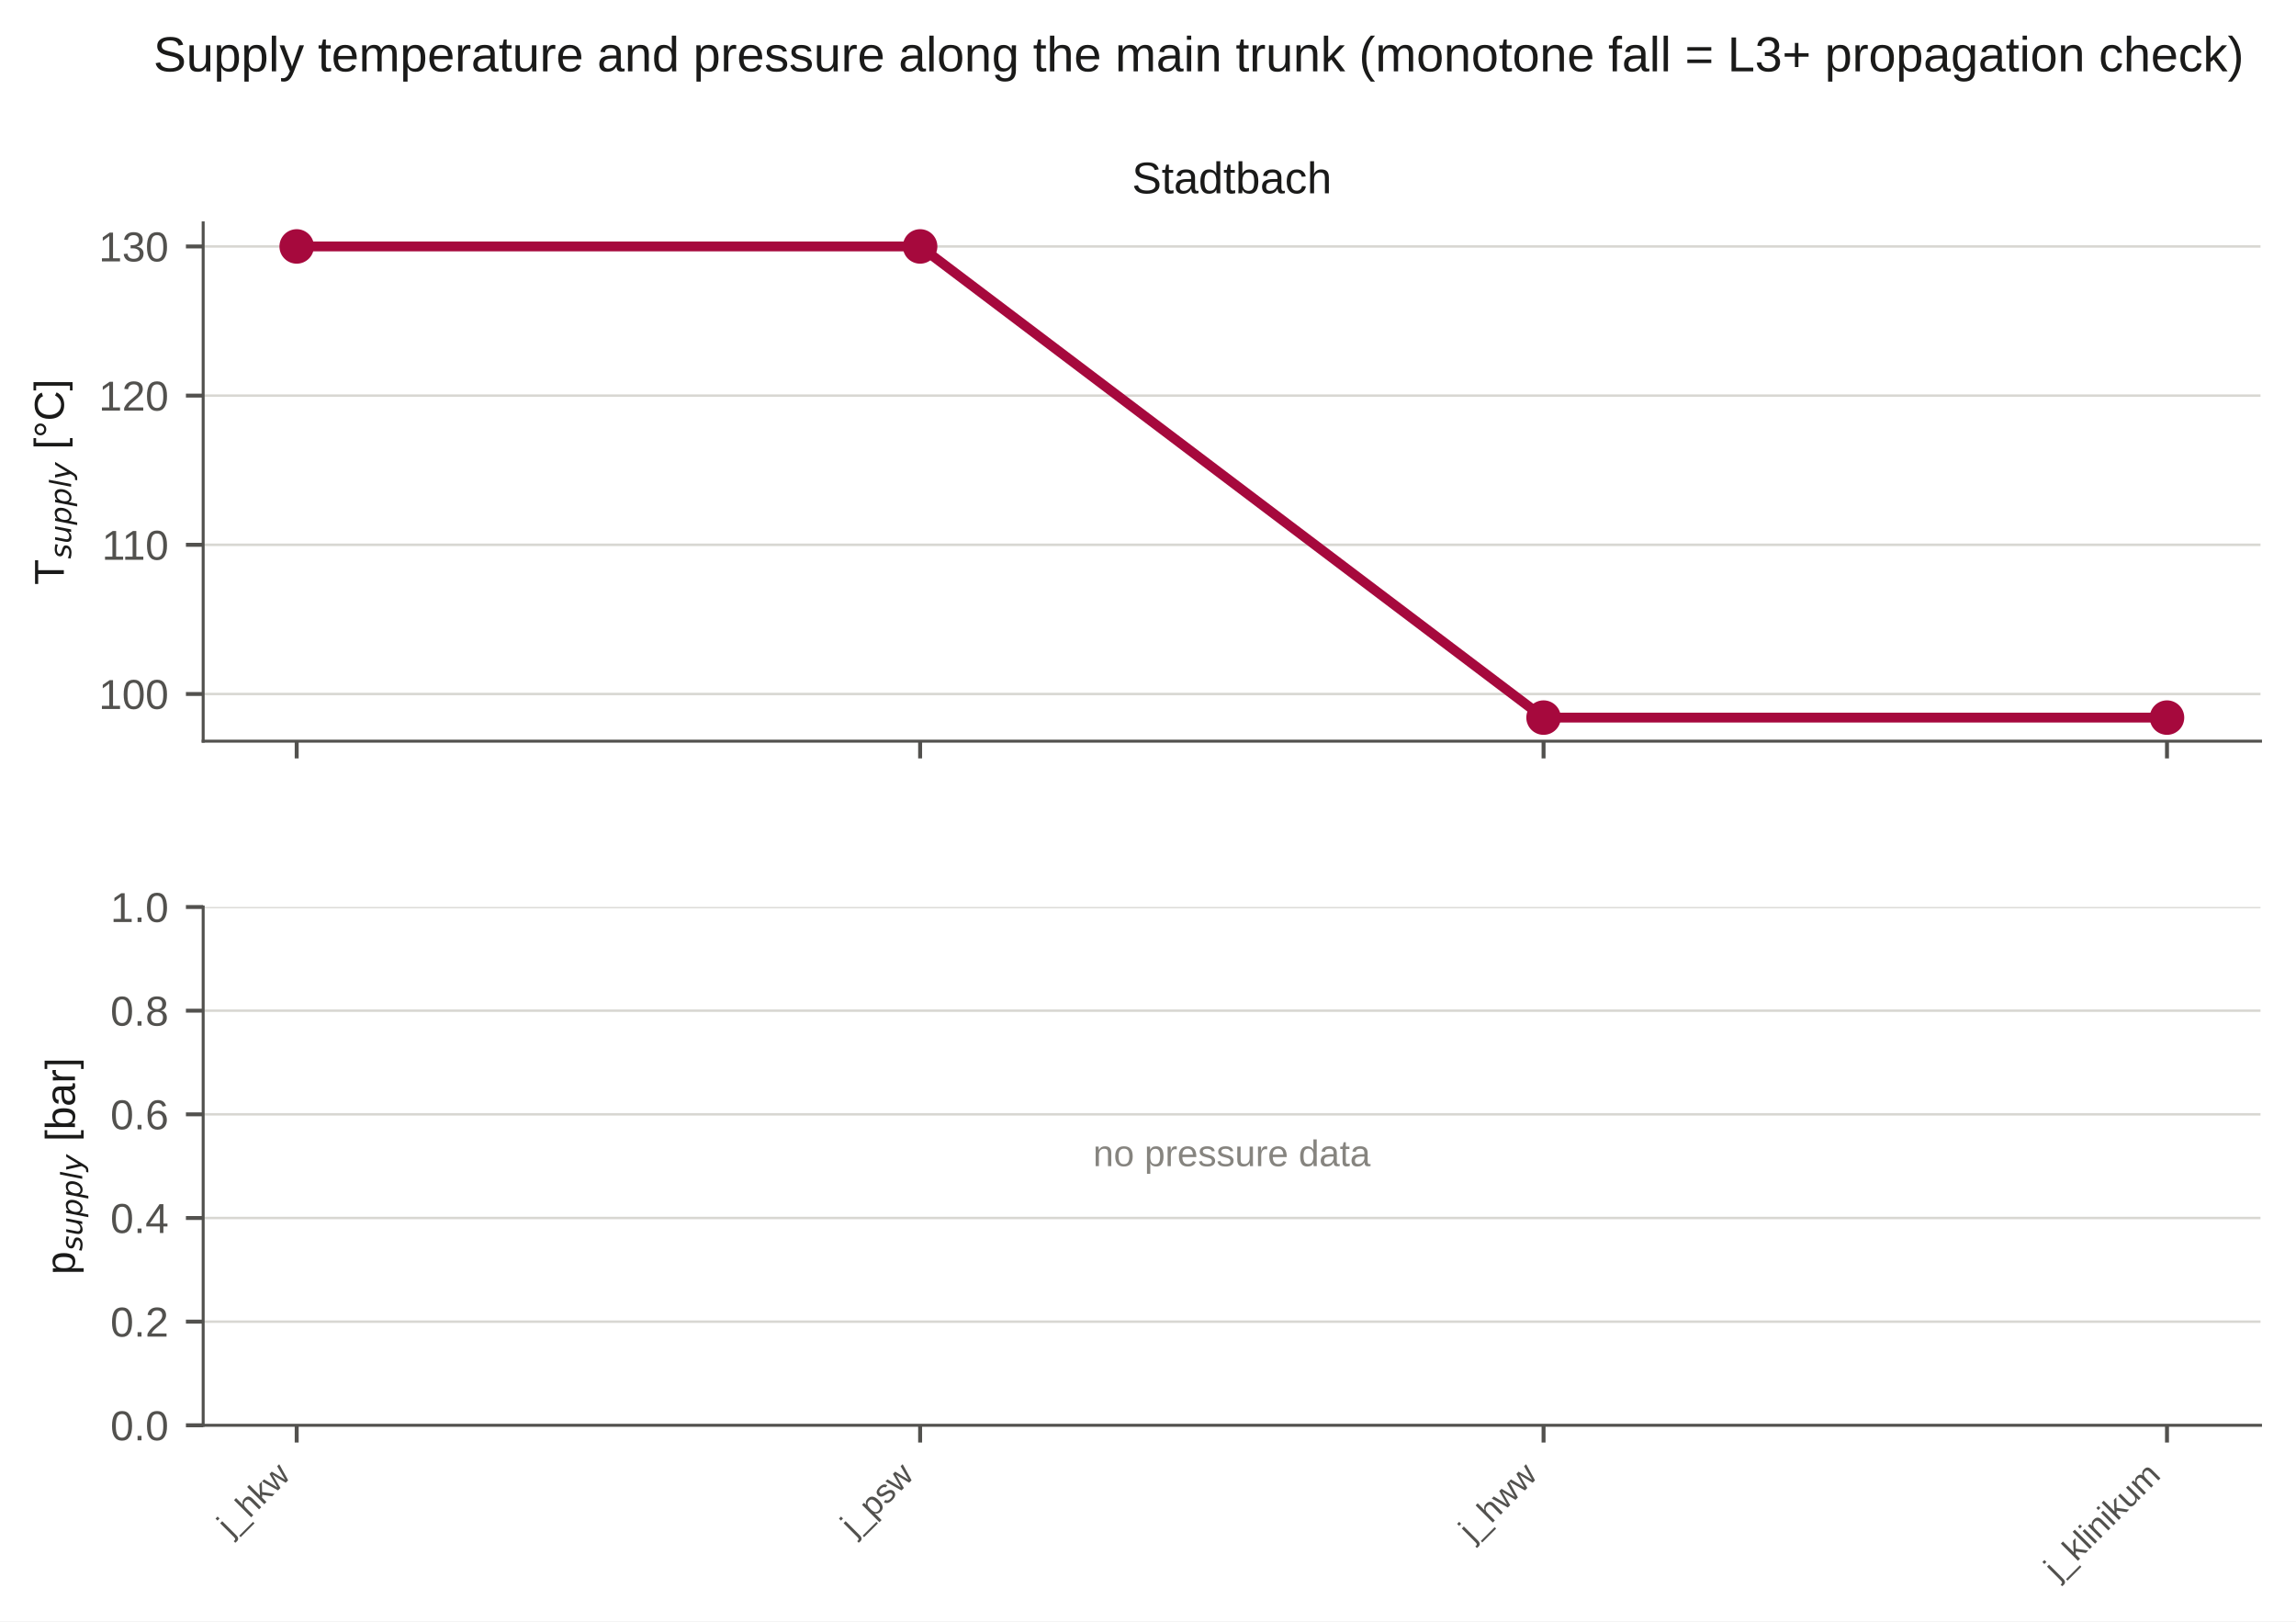
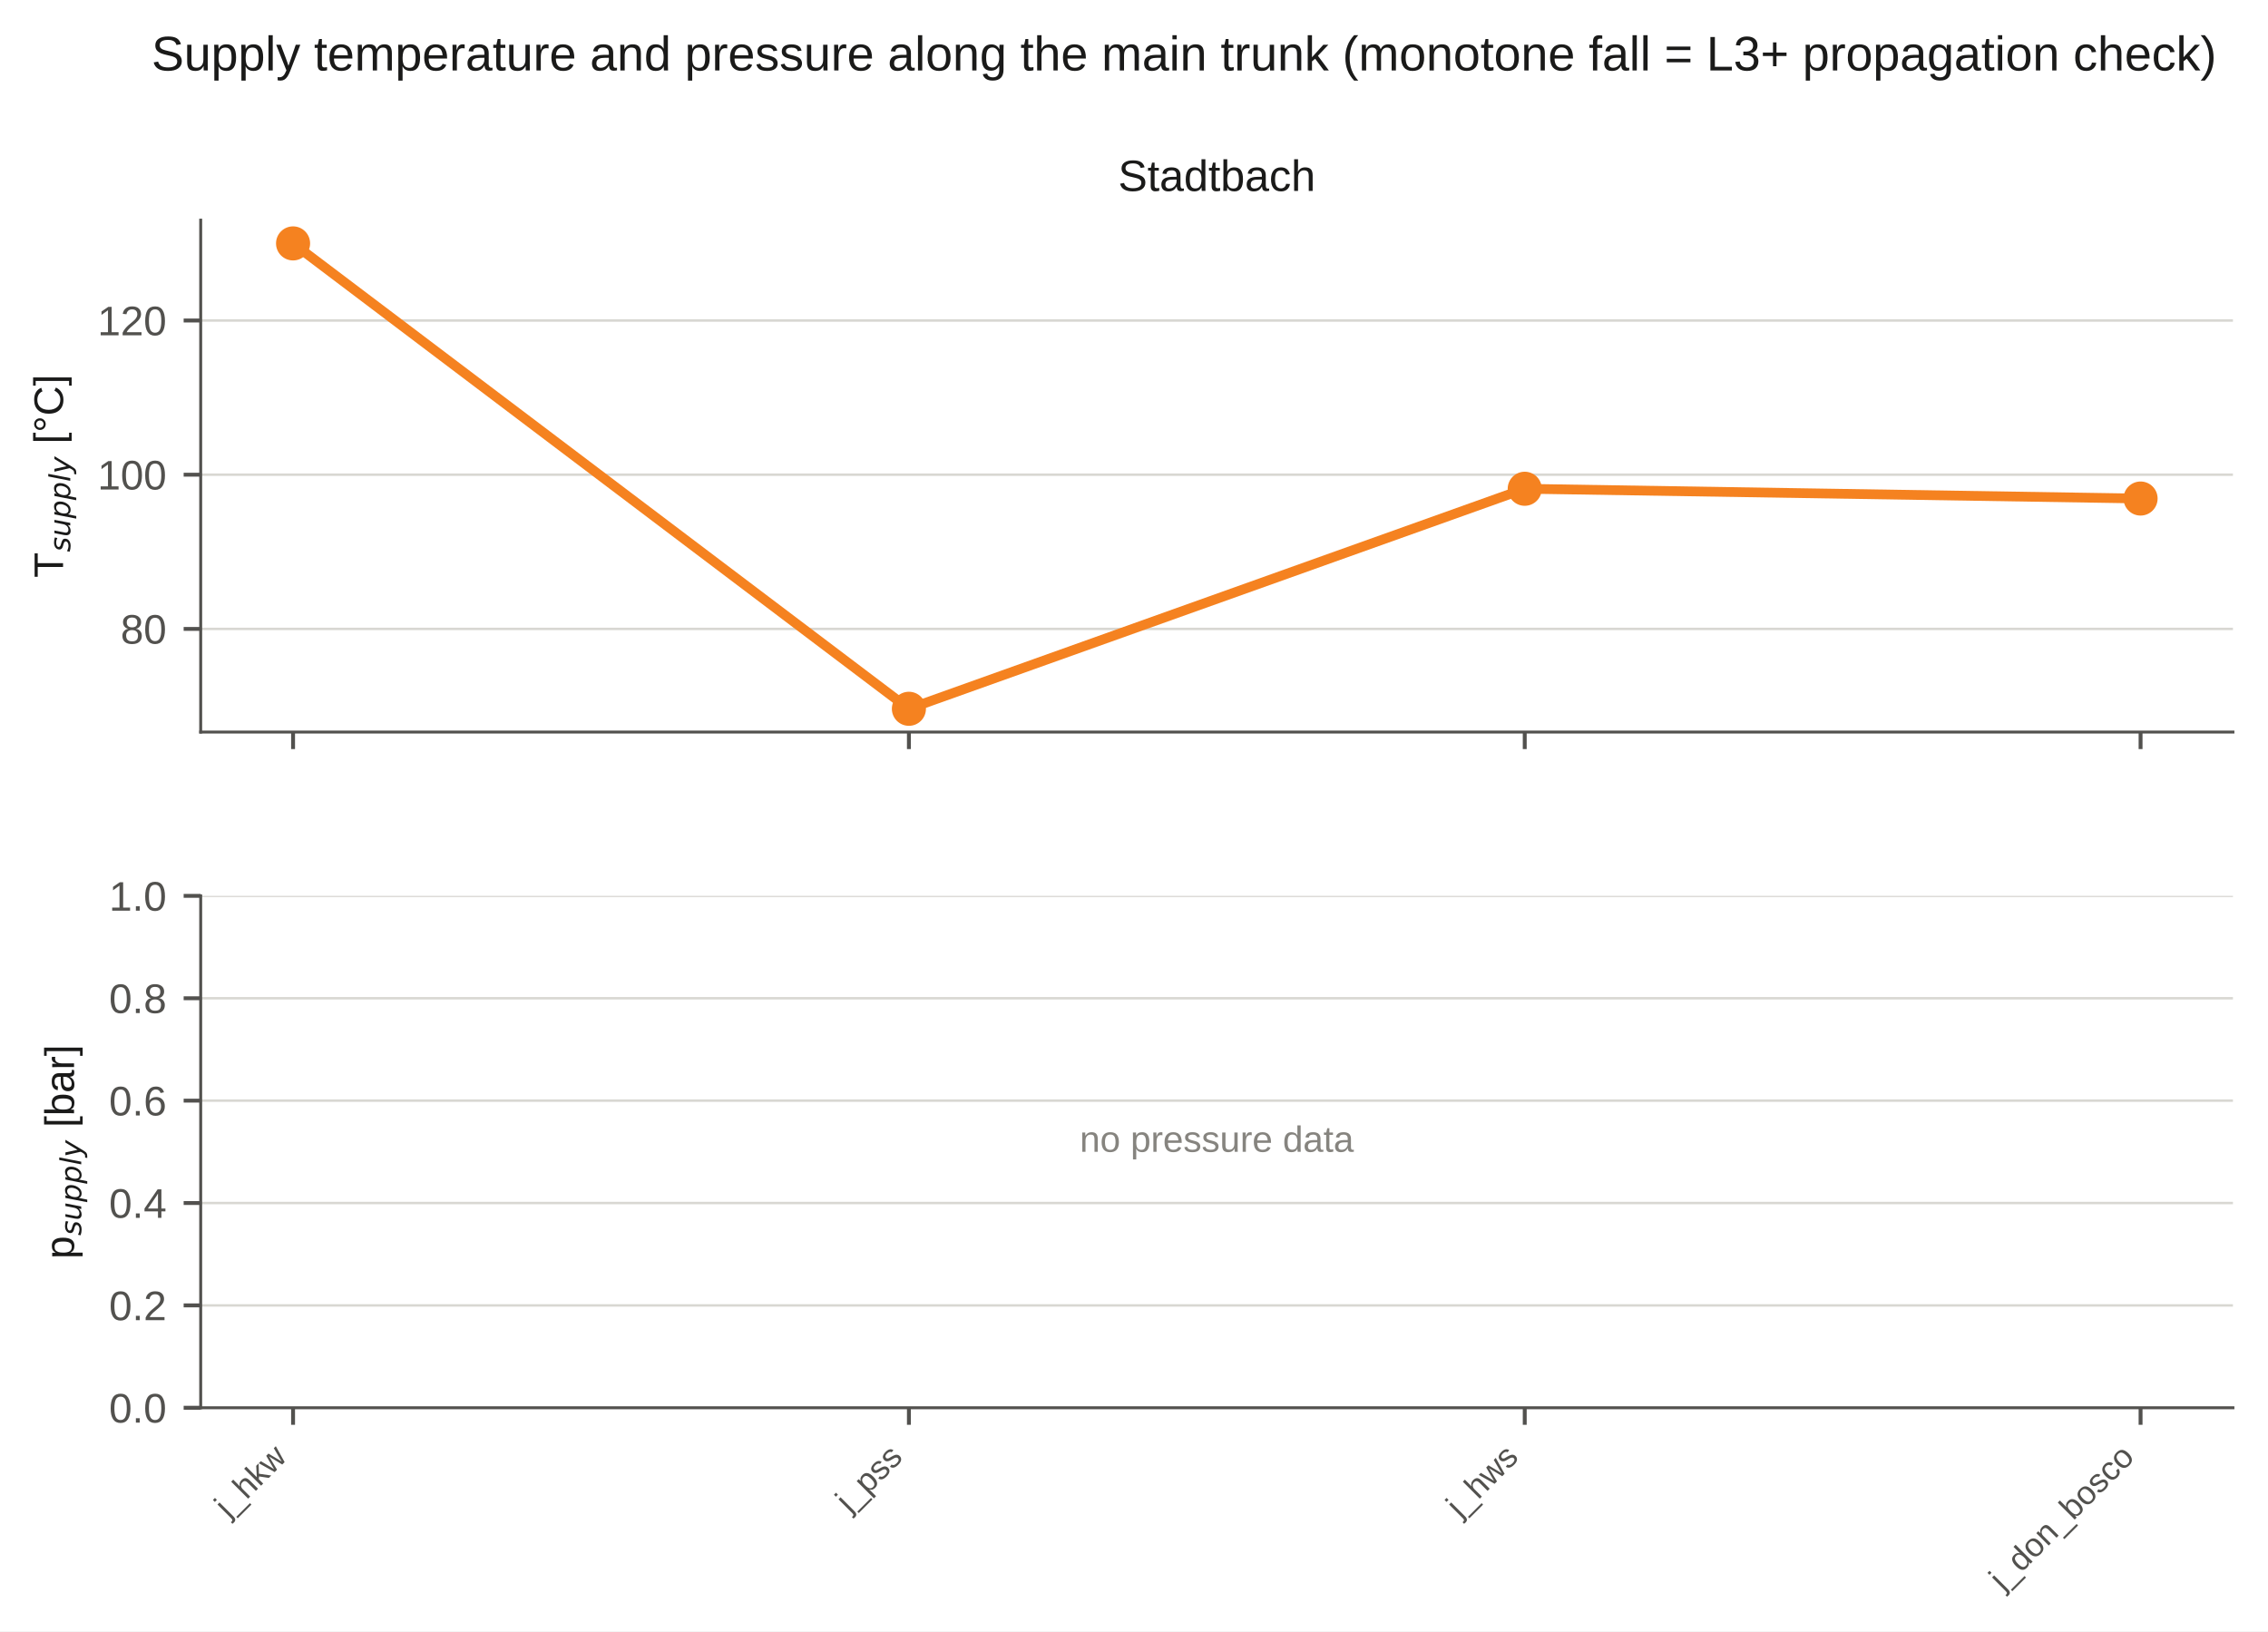
- <svg xmlns="http://www.w3.org/2000/svg" xmlns:xlink="http://www.w3.org/1999/xlink" width="465.822pt" height="328.914pt" viewBox="0 0 465.822 328.914" version="1.1">
+ <svg xmlns="http://www.w3.org/2000/svg" xmlns:xlink="http://www.w3.org/1999/xlink" width="465.822pt" height="335.073pt" viewBox="0 0 465.822 335.073" version="1.1">
  <defs>
    <style type="text/css">*{stroke-linejoin: round; stroke-linecap: butt}</style>
  </defs>
  <g id="figure_1">
    <g id="patch_1">
-       <path d="M 0 328.914  L 465.822 328.914  L 465.822 -0  L 0 -0  z " style="fill: #ffffff" />
+       <path d="M 0 335.073  L 465.822 335.073  L 465.822 0  L 0 0  z " style="fill: #ffffff" />
    </g>
    <g id="axes_1">
      <g id="patch_2">
        <path d="M 41.22 150.361  L 458.622 150.361  L 458.622 45.216  L 41.22 45.216  z " style="fill: #ffffff" />
      </g>
      <g id="matplotlib.axis_1">
        <g id="xtick_1">
          <g id="line2d_1">
            <defs>
-               <path id="mc64e9e9d51" d="M 0 0  L 0 3.5  " style="stroke: #52514e; stroke-width: 0.8" />
+               <path id="md38105af4e" d="M 0 0  L 0 3.5  " style="stroke: #52514e; stroke-width: 0.8" />
            </defs>
            <g>
-               <use xlink:href="#mc64e9e9d51" x="60.193" y="150.361" style="fill: #52514e; stroke: #52514e; stroke-width: 0.8" />
+               <use xlink:href="#md38105af4e" x="60.193" y="150.361" style="fill: #52514e; stroke: #52514e; stroke-width: 0.8" />
            </g>
          </g>
        </g>
        <g id="xtick_2">
          <g id="line2d_2">
            <g>
-               <use xlink:href="#mc64e9e9d51" x="186.679" y="150.361" style="fill: #52514e; stroke: #52514e; stroke-width: 0.8" />
+               <use xlink:href="#md38105af4e" x="186.679" y="150.361" style="fill: #52514e; stroke: #52514e; stroke-width: 0.8" />
            </g>
          </g>
        </g>
        <g id="xtick_3">
          <g id="line2d_3">
            <g>
-               <use xlink:href="#mc64e9e9d51" x="313.164" y="150.361" style="fill: #52514e; stroke: #52514e; stroke-width: 0.8" />
+               <use xlink:href="#md38105af4e" x="313.164" y="150.361" style="fill: #52514e; stroke: #52514e; stroke-width: 0.8" />
            </g>
          </g>
        </g>
        <g id="xtick_4">
          <g id="line2d_4">
            <g>
-               <use xlink:href="#mc64e9e9d51" x="439.649" y="150.361" style="fill: #52514e; stroke: #52514e; stroke-width: 0.8" />
+               <use xlink:href="#md38105af4e" x="439.649" y="150.361" style="fill: #52514e; stroke: #52514e; stroke-width: 0.8" />
            </g>
          </g>
        </g>
      </g>
      <g id="matplotlib.axis_2">
        <g id="ytick_1">
          <g id="line2d_5">
-             <path d="M 41.22 140.789  L 458.622 140.789  " clip-path="url(#pc74c3092de)" style="fill: none; stroke: #d8d7d2; stroke-width: 0.5; stroke-linecap: square" />
+             <path d="M 41.22 129.173  L 458.622 129.173  " clip-path="url(#p306c01fe1d)" style="fill: none; stroke: #d8d7d2; stroke-width: 0.5; stroke-linecap: square" />
          </g>
          <g id="line2d_6">
            <defs>
-               <path id="ma4a29717fa" d="M 0 0  L -3.5 0  " style="stroke: #52514e; stroke-width: 0.8" />
+               <path id="m139d3dafce" d="M 0 0  L -3.5 0  " style="stroke: #52514e; stroke-width: 0.8" />
            </defs>
            <g>
-               <use xlink:href="#ma4a29717fa" x="41.22" y="140.789" style="fill: #52514e; stroke: #52514e; stroke-width: 0.8" />
+               <use xlink:href="#m139d3dafce" x="41.22" y="129.173" style="fill: #52514e; stroke: #52514e; stroke-width: 0.8" />
            </g>
          </g>
          <g id="text_1">
-             <text style="font-size: 8.5px; font-family: 'Frutiger', 'Frutiger LT Std', 'Arial', 'Helvetica', 'DejaVu Sans', sans-serif; text-anchor: end; fill: #52514e" x="34.22" y="143.831" transform="rotate(-0 34.22039 143.831)">100</text>
+             <text style="font-size: 8.5px; font-family: 'Frutiger LT Com 45 Light', 'Frutiger LT Com', 'Frutiger', 'Arial', 'Helvetica', 'DejaVu Sans', sans-serif; text-anchor: end; fill: #52514e" x="34.22" y="132.215" transform="rotate(-0 34.22039 132.2147)">80</text>
          </g>
        </g>
        <g id="ytick_2">
          <g id="line2d_7">
-             <path d="M 41.22 110.524  L 458.622 110.524  " clip-path="url(#pc74c3092de)" style="fill: none; stroke: #d8d7d2; stroke-width: 0.5; stroke-linecap: square" />
+             <path d="M 41.22 97.502  L 458.622 97.502  " clip-path="url(#p306c01fe1d)" style="fill: none; stroke: #d8d7d2; stroke-width: 0.5; stroke-linecap: square" />
          </g>
          <g id="line2d_8">
            <g>
-               <use xlink:href="#ma4a29717fa" x="41.22" y="110.524" style="fill: #52514e; stroke: #52514e; stroke-width: 0.8" />
+               <use xlink:href="#m139d3dafce" x="41.22" y="97.502" style="fill: #52514e; stroke: #52514e; stroke-width: 0.8" />
            </g>
          </g>
          <g id="text_2">
-             <text style="font-size: 8.5px; font-family: 'Frutiger', 'Frutiger LT Std', 'Arial', 'Helvetica', 'DejaVu Sans', sans-serif; text-anchor: end; fill: #52514e" x="34.22" y="113.566" transform="rotate(-0 34.22039 113.5665)">110</text>
+             <text style="font-size: 8.5px; font-family: 'Frutiger LT Com 45 Light', 'Frutiger LT Com', 'Frutiger', 'Arial', 'Helvetica', 'DejaVu Sans', sans-serif; text-anchor: end; fill: #52514e" x="34.22" y="100.544" transform="rotate(-0 34.22039 100.5438)">100</text>
          </g>
        </g>
        <g id="ytick_3">
          <g id="line2d_9">
-             <path d="M 41.22 80.26  L 458.622 80.26  " clip-path="url(#pc74c3092de)" style="fill: none; stroke: #d8d7d2; stroke-width: 0.5; stroke-linecap: square" />
+             <path d="M 41.22 65.831  L 458.622 65.831  " clip-path="url(#p306c01fe1d)" style="fill: none; stroke: #d8d7d2; stroke-width: 0.5; stroke-linecap: square" />
          </g>
          <g id="line2d_10">
            <g>
-               <use xlink:href="#ma4a29717fa" x="41.22" y="80.26" style="fill: #52514e; stroke: #52514e; stroke-width: 0.8" />
+               <use xlink:href="#m139d3dafce" x="41.22" y="65.831" style="fill: #52514e; stroke: #52514e; stroke-width: 0.8" />
            </g>
          </g>
          <g id="text_3">
-             <text style="font-size: 8.5px; font-family: 'Frutiger', 'Frutiger LT Std', 'Arial', 'Helvetica', 'DejaVu Sans', sans-serif; text-anchor: end; fill: #52514e" x="34.22" y="83.302" transform="rotate(-0 34.22039 83.30192)">120</text>
-           </g>
-         </g>
-         <g id="ytick_4">
-           <g id="line2d_11">
-             <path d="M 41.22 49.995  L 458.622 49.995  " clip-path="url(#pc74c3092de)" style="fill: none; stroke: #d8d7d2; stroke-width: 0.5; stroke-linecap: square" />
-           </g>
-           <g id="line2d_12">
-             <g>
-               <use xlink:href="#ma4a29717fa" x="41.22" y="49.995" style="fill: #52514e; stroke: #52514e; stroke-width: 0.8" />
-             </g>
-           </g>
-           <g id="text_4">
-             <text style="font-size: 8.5px; font-family: 'Frutiger', 'Frutiger LT Std', 'Arial', 'Helvetica', 'DejaVu Sans', sans-serif; text-anchor: end; fill: #52514e" x="34.22" y="53.037" transform="rotate(-0 34.22039 53.03738)">130</text>
-           </g>
-         </g>
-         <g id="text_5">
+             <text style="font-size: 8.5px; font-family: 'Frutiger LT Com 45 Light', 'Frutiger LT Com', 'Frutiger', 'Arial', 'Helvetica', 'DejaVu Sans', sans-serif; text-anchor: end; fill: #52514e" x="34.22" y="68.873" transform="rotate(-0 34.22039 68.87285)">120</text>
+           </g>
+         </g>
+         <g id="text_4">
          <g style="fill: #1a1a19" transform="translate(13.405 118.6559) rotate(-90)">
            <text>
              <tspan x="0" y="-0.453" style="font-size: 8.5px; font-family: 'Arial'; fill: #1a1a19">T</tspan>
              <tspan x="25.123" y="-0.453" style="font-size: 8.5px; font-family: 'Arial'; fill: #1a1a19"> </tspan>
              <tspan x="27.485" y="-0.453" style="font-size: 8.5px; font-family: 'Arial'; fill: #1a1a19">[</tspan>
              <tspan x="29.846" y="-0.453" style="font-size: 8.5px; font-family: 'Arial'; fill: #1a1a19">°</tspan>
              <tspan x="33.246" y="-0.453" style="font-size: 8.5px; font-family: 'Arial'; fill: #1a1a19">C</tspan>
              <tspan x="39.384" y="-0.453" style="font-size: 8.5px; font-family: 'Arial'; fill: #1a1a19">]</tspan>
              <tspan x="5.278" y="1.023" style="font-style: oblique; font-size: 5.95px; font-family: 'DejaVu Sans'; fill: #1a1a19">s</tspan>
              <tspan x="8.378" y="1.023" style="font-style: oblique; font-size: 5.95px; font-family: 'DejaVu Sans'; fill: #1a1a19">u</tspan>
              <tspan x="12.149" y="1.023" style="font-style: oblique; font-size: 5.95px; font-family: 'DejaVu Sans'; fill: #1a1a19">p</tspan>
              <tspan x="15.926" y="1.023" style="font-style: oblique; font-size: 5.95px; font-family: 'DejaVu Sans'; fill: #1a1a19">p</tspan>
              <tspan x="19.703" y="1.023" style="font-style: oblique; font-size: 5.95px; font-family: 'DejaVu Sans'; fill: #1a1a19">l</tspan>
              <tspan x="21.356" y="1.023" style="font-style: oblique; font-size: 5.95px; font-family: 'DejaVu Sans'; fill: #1a1a19">y</tspan>
            </text>
          </g>
        </g>
      </g>
-       <g id="line2d_13">
-         <path d="M 60.193 49.995  L 186.679 49.995  L 313.164 145.582  L 439.649 145.582  " clip-path="url(#pc74c3092de)" style="fill: none; stroke: #a6093d; stroke-width: 2; stroke-linecap: square" />
+       <g id="line2d_11">
+         <path d="M 60.193 49.995  L 186.679 145.582  L 313.164 100.389  L 439.649 102.397  " clip-path="url(#p306c01fe1d)" style="fill: none; stroke: #f58220; stroke-width: 2; stroke-linecap: square" />
        <defs>
-           <path id="m17e8af2b14" d="M 0 3  C 0.796 3 1.559 2.684 2.121 2.121  C 2.684 1.559 3 0.796 3 0  C 3 -0.796 2.684 -1.559 2.121 -2.121  C 1.559 -2.684 0.796 -3 0 -3  C -0.796 -3 -1.559 -2.684 -2.121 -2.121  C -2.684 -1.559 -3 -0.796 -3 0  C -3 0.796 -2.684 1.559 -2.121 2.121  C -1.559 2.684 -0.796 3 0 3  z " style="stroke: #a6093d" />
+           <path id="m7c17677656" d="M 0 3  C 0.796 3 1.559 2.684 2.121 2.121  C 2.684 1.559 3 0.796 3 0  C 3 -0.796 2.684 -1.559 2.121 -2.121  C 1.559 -2.684 0.796 -3 0 -3  C -0.796 -3 -1.559 -2.684 -2.121 -2.121  C -2.684 -1.559 -3 -0.796 -3 0  C -3 0.796 -2.684 1.559 -2.121 2.121  C -1.559 2.684 -0.796 3 0 3  z " style="stroke: #f58220" />
        </defs>
-         <g clip-path="url(#pc74c3092de)">
-           <use xlink:href="#m17e8af2b14" x="60.193" y="49.995" style="fill: #a6093d; stroke: #a6093d" />
-           <use xlink:href="#m17e8af2b14" x="186.679" y="49.995" style="fill: #a6093d; stroke: #a6093d" />
-           <use xlink:href="#m17e8af2b14" x="313.164" y="145.582" style="fill: #a6093d; stroke: #a6093d" />
-           <use xlink:href="#m17e8af2b14" x="439.649" y="145.582" style="fill: #a6093d; stroke: #a6093d" />
+         <g clip-path="url(#p306c01fe1d)">
+           <use xlink:href="#m7c17677656" x="60.193" y="49.995" style="fill: #f58220; stroke: #f58220" />
+           <use xlink:href="#m7c17677656" x="186.679" y="145.582" style="fill: #f58220; stroke: #f58220" />
+           <use xlink:href="#m7c17677656" x="313.164" y="100.389" style="fill: #f58220; stroke: #f58220" />
+           <use xlink:href="#m7c17677656" x="439.649" y="102.397" style="fill: #f58220; stroke: #f58220" />
        </g>
      </g>
      <g id="patch_3">
        <path d="M 41.22 150.361  L 41.22 45.216  " style="fill: none; stroke: #52514e; stroke-width: 0.6; stroke-linejoin: miter; stroke-linecap: square" />
      </g>
      <g id="patch_4">
        <path d="M 41.22 150.361  L 458.622 150.361  " style="fill: none; stroke: #52514e; stroke-width: 0.6; stroke-linejoin: miter; stroke-linecap: square" />
      </g>
-       <g id="text_6">
-         <text style="font-size: 9px; font-family: 'Frutiger', 'Frutiger LT Std', 'Arial', 'Helvetica', 'DejaVu Sans', sans-serif; text-anchor: middle; fill: #1a1a19" x="249.921" y="39.216" transform="rotate(-0 249.9212 39.216)">Stadtbach</text>
+       <g id="text_5">
+         <text style="font-size: 9px; font-family: 'Frutiger LT Com 45 Light', 'Frutiger LT Com', 'Frutiger', 'Arial', 'Helvetica', 'DejaVu Sans', sans-serif; text-anchor: middle; fill: #1a1a19" x="249.921" y="39.216" transform="rotate(-0 249.9212 39.216)">Stadtbach</text>
      </g>
    </g>
    <g id="axes_2">
      <g id="patch_5">
        <path d="M 41.22 289.152  L 458.622 289.152  L 458.622 184.007  L 41.22 184.007  z " style="fill: #ffffff" />
      </g>
      <g id="matplotlib.axis_3">
        <g id="xtick_5">
+           <g id="line2d_12">
+             <g>
+               <use xlink:href="#md38105af4e" x="60.193" y="289.152" style="fill: #52514e; stroke: #52514e; stroke-width: 0.8" />
+             </g>
+           </g>
+           <g id="text_6">
+             <text style="font-size: 6.8px; font-family: 'Frutiger LT Com 45 Light', 'Frutiger LT Com', 'Frutiger', 'Arial', 'Helvetica', 'DejaVu Sans', sans-serif; fill: #52514e" transform="translate(46.8884 311.8865) rotate(-45)">j_hkw</text>
+           </g>
+         </g>
+         <g id="xtick_6">
+           <g id="line2d_13">
+             <g>
+               <use xlink:href="#md38105af4e" x="186.679" y="289.152" style="fill: #52514e; stroke: #52514e; stroke-width: 0.8" />
+             </g>
+           </g>
+           <g id="text_7">
+             <text style="font-size: 6.8px; font-family: 'Frutiger LT Com 45 Light', 'Frutiger LT Com', 'Frutiger', 'Arial', 'Helvetica', 'DejaVu Sans', sans-serif; fill: #52514e" transform="translate(174.4421 310.8181) rotate(-45)">j_pss</text>
+           </g>
+         </g>
+         <g id="xtick_7">
          <g id="line2d_14">
            <g>
-               <use xlink:href="#mc64e9e9d51" x="60.193" y="289.152" style="fill: #52514e; stroke: #52514e; stroke-width: 0.8" />
-             </g>
-           </g>
-           <g id="text_7">
-             <text style="font-size: 6.8px; font-family: 'Frutiger', 'Frutiger LT Std', 'Arial', 'Helvetica', 'DejaVu Sans', sans-serif; fill: #52514e" transform="translate(46.8884 311.8865) rotate(-45)">j_hkw</text>
-           </g>
-         </g>
-         <g id="xtick_6">
+               <use xlink:href="#md38105af4e" x="313.164" y="289.152" style="fill: #52514e; stroke: #52514e; stroke-width: 0.8" />
+             </g>
+           </g>
+           <g id="text_8">
+             <text style="font-size: 6.8px; font-family: 'Frutiger LT Com 45 Light', 'Frutiger LT Com', 'Frutiger', 'Arial', 'Helvetica', 'DejaVu Sans', sans-serif; fill: #52514e" transform="translate(299.8591 311.8865) rotate(-45)">j_hws</text>
+           </g>
+         </g>
+         <g id="xtick_8">
          <g id="line2d_15">
            <g>
-               <use xlink:href="#mc64e9e9d51" x="186.679" y="289.152" style="fill: #52514e; stroke: #52514e; stroke-width: 0.8" />
-             </g>
-           </g>
-           <g id="text_8">
-             <text style="font-size: 6.8px; font-family: 'Frutiger', 'Frutiger LT Std', 'Arial', 'Helvetica', 'DejaVu Sans', sans-serif; fill: #52514e" transform="translate(173.3737 311.8865) rotate(-45)">j_psw</text>
-           </g>
-         </g>
-         <g id="xtick_7">
+               <use xlink:href="#md38105af4e" x="439.649" y="289.152" style="fill: #52514e; stroke: #52514e; stroke-width: 0.8" />
+             </g>
+           </g>
+           <g id="text_9">
+             <text style="font-size: 6.8px; font-family: 'Frutiger LT Com 45 Light', 'Frutiger LT Com', 'Frutiger', 'Arial', 'Helvetica', 'DejaVu Sans', sans-serif; fill: #52514e" transform="translate(411.3694 326.8614) rotate(-45)">j_don_bosco</text>
+           </g>
+         </g>
+       </g>
+       <g id="matplotlib.axis_4">
+         <g id="ytick_4">
          <g id="line2d_16">
-             <g>
-               <use xlink:href="#mc64e9e9d51" x="313.164" y="289.152" style="fill: #52514e; stroke: #52514e; stroke-width: 0.8" />
-             </g>
-           </g>
-           <g id="text_9">
-             <text style="font-size: 6.8px; font-family: 'Frutiger', 'Frutiger LT Std', 'Arial', 'Helvetica', 'DejaVu Sans', sans-serif; fill: #52514e" transform="translate(298.7907 312.9548) rotate(-45)">j_hww</text>
-           </g>
-         </g>
-         <g id="xtick_8">
+             <path d="M 41.22 289.152  L 458.622 289.152  " clip-path="url(#paad8ed3d8c)" style="fill: none; stroke: #d8d7d2; stroke-width: 0.5; stroke-linecap: square" />
+           </g>
          <g id="line2d_17">
            <g>
-               <use xlink:href="#mc64e9e9d51" x="439.649" y="289.152" style="fill: #52514e; stroke: #52514e; stroke-width: 0.8" />
+               <use xlink:href="#m139d3dafce" x="41.22" y="289.152" style="fill: #52514e; stroke: #52514e; stroke-width: 0.8" />
            </g>
          </g>
          <g id="text_10">
-             <text style="font-size: 6.8px; font-family: 'Frutiger', 'Frutiger LT Std', 'Arial', 'Helvetica', 'DejaVu Sans', sans-serif; fill: #52514e" transform="translate(417.5286 320.7023) rotate(-45)">j_klinikum</text>
-           </g>
-         </g>
-       </g>
-       <g id="matplotlib.axis_4">
+             <text style="font-size: 8.5px; font-family: 'Frutiger LT Com 45 Light', 'Frutiger LT Com', 'Frutiger', 'Arial', 'Helvetica', 'DejaVu Sans', sans-serif; text-anchor: end; fill: #52514e" x="34.22" y="292.194" transform="rotate(-0 34.22039 292.1941)">0.0</text>
+           </g>
+         </g>
        <g id="ytick_5">
          <g id="line2d_18">
-             <path d="M 41.22 289.152  L 458.622 289.152  " clip-path="url(#p61e8a9133a)" style="fill: none; stroke: #d8d7d2; stroke-width: 0.5; stroke-linecap: square" />
+             <path d="M 41.22 268.123  L 458.622 268.123  " clip-path="url(#paad8ed3d8c)" style="fill: none; stroke: #d8d7d2; stroke-width: 0.5; stroke-linecap: square" />
          </g>
          <g id="line2d_19">
            <g>
-               <use xlink:href="#ma4a29717fa" x="41.22" y="289.152" style="fill: #52514e; stroke: #52514e; stroke-width: 0.8" />
+               <use xlink:href="#m139d3dafce" x="41.22" y="268.123" style="fill: #52514e; stroke: #52514e; stroke-width: 0.8" />
            </g>
          </g>
          <g id="text_11">
-             <text style="font-size: 8.5px; font-family: 'Frutiger', 'Frutiger LT Std', 'Arial', 'Helvetica', 'DejaVu Sans', sans-serif; text-anchor: end; fill: #52514e" x="34.22" y="292.194" transform="rotate(-0 34.22039 292.1941)">0.0</text>
+             <text style="font-size: 8.5px; font-family: 'Frutiger LT Com 45 Light', 'Frutiger LT Com', 'Frutiger', 'Arial', 'Helvetica', 'DejaVu Sans', sans-serif; text-anchor: end; fill: #52514e" x="34.22" y="271.165" transform="rotate(-0 34.22039 271.1651)">0.2</text>
          </g>
        </g>
        <g id="ytick_6">
          <g id="line2d_20">
-             <path d="M 41.22 268.123  L 458.622 268.123  " clip-path="url(#p61e8a9133a)" style="fill: none; stroke: #d8d7d2; stroke-width: 0.5; stroke-linecap: square" />
+             <path d="M 41.22 247.094  L 458.622 247.094  " clip-path="url(#paad8ed3d8c)" style="fill: none; stroke: #d8d7d2; stroke-width: 0.5; stroke-linecap: square" />
          </g>
          <g id="line2d_21">
            <g>
-               <use xlink:href="#ma4a29717fa" x="41.22" y="268.123" style="fill: #52514e; stroke: #52514e; stroke-width: 0.8" />
+               <use xlink:href="#m139d3dafce" x="41.22" y="247.094" style="fill: #52514e; stroke: #52514e; stroke-width: 0.8" />
            </g>
          </g>
          <g id="text_12">
-             <text style="font-size: 8.5px; font-family: 'Frutiger', 'Frutiger LT Std', 'Arial', 'Helvetica', 'DejaVu Sans', sans-serif; text-anchor: end; fill: #52514e" x="34.22" y="271.165" transform="rotate(-0 34.22039 271.1651)">0.2</text>
+             <text style="font-size: 8.5px; font-family: 'Frutiger LT Com 45 Light', 'Frutiger LT Com', 'Frutiger', 'Arial', 'Helvetica', 'DejaVu Sans', sans-serif; text-anchor: end; fill: #52514e" x="34.22" y="250.136" transform="rotate(-0 34.22039 250.1361)">0.4</text>
          </g>
        </g>
        <g id="ytick_7">
          <g id="line2d_22">
-             <path d="M 41.22 247.094  L 458.622 247.094  " clip-path="url(#p61e8a9133a)" style="fill: none; stroke: #d8d7d2; stroke-width: 0.5; stroke-linecap: square" />
+             <path d="M 41.22 226.065  L 458.622 226.065  " clip-path="url(#paad8ed3d8c)" style="fill: none; stroke: #d8d7d2; stroke-width: 0.5; stroke-linecap: square" />
          </g>
          <g id="line2d_23">
            <g>
-               <use xlink:href="#ma4a29717fa" x="41.22" y="247.094" style="fill: #52514e; stroke: #52514e; stroke-width: 0.8" />
+               <use xlink:href="#m139d3dafce" x="41.22" y="226.065" style="fill: #52514e; stroke: #52514e; stroke-width: 0.8" />
            </g>
          </g>
          <g id="text_13">
-             <text style="font-size: 8.5px; font-family: 'Frutiger', 'Frutiger LT Std', 'Arial', 'Helvetica', 'DejaVu Sans', sans-serif; text-anchor: end; fill: #52514e" x="34.22" y="250.136" transform="rotate(-0 34.22039 250.1361)">0.4</text>
+             <text style="font-size: 8.5px; font-family: 'Frutiger LT Com 45 Light', 'Frutiger LT Com', 'Frutiger', 'Arial', 'Helvetica', 'DejaVu Sans', sans-serif; text-anchor: end; fill: #52514e" x="34.22" y="229.107" transform="rotate(-0 34.22039 229.1072)">0.6</text>
          </g>
        </g>
        <g id="ytick_8">
          <g id="line2d_24">
-             <path d="M 41.22 226.065  L 458.622 226.065  " clip-path="url(#p61e8a9133a)" style="fill: none; stroke: #d8d7d2; stroke-width: 0.5; stroke-linecap: square" />
+             <path d="M 41.22 205.036  L 458.622 205.036  " clip-path="url(#paad8ed3d8c)" style="fill: none; stroke: #d8d7d2; stroke-width: 0.5; stroke-linecap: square" />
          </g>
          <g id="line2d_25">
            <g>
-               <use xlink:href="#ma4a29717fa" x="41.22" y="226.065" style="fill: #52514e; stroke: #52514e; stroke-width: 0.8" />
+               <use xlink:href="#m139d3dafce" x="41.22" y="205.036" style="fill: #52514e; stroke: #52514e; stroke-width: 0.8" />
            </g>
          </g>
          <g id="text_14">
-             <text style="font-size: 8.5px; font-family: 'Frutiger', 'Frutiger LT Std', 'Arial', 'Helvetica', 'DejaVu Sans', sans-serif; text-anchor: end; fill: #52514e" x="34.22" y="229.107" transform="rotate(-0 34.22039 229.1072)">0.6</text>
+             <text style="font-size: 8.5px; font-family: 'Frutiger LT Com 45 Light', 'Frutiger LT Com', 'Frutiger', 'Arial', 'Helvetica', 'DejaVu Sans', sans-serif; text-anchor: end; fill: #52514e" x="34.22" y="208.078" transform="rotate(-0 34.22039 208.0782)">0.8</text>
          </g>
        </g>
        <g id="ytick_9">
          <g id="line2d_26">
-             <path d="M 41.22 205.036  L 458.622 205.036  " clip-path="url(#p61e8a9133a)" style="fill: none; stroke: #d8d7d2; stroke-width: 0.5; stroke-linecap: square" />
+             <path d="M 41.22 184.007  L 458.622 184.007  " clip-path="url(#paad8ed3d8c)" style="fill: none; stroke: #d8d7d2; stroke-width: 0.5; stroke-linecap: square" />
          </g>
          <g id="line2d_27">
            <g>
-               <use xlink:href="#ma4a29717fa" x="41.22" y="205.036" style="fill: #52514e; stroke: #52514e; stroke-width: 0.8" />
+               <use xlink:href="#m139d3dafce" x="41.22" y="184.007" style="fill: #52514e; stroke: #52514e; stroke-width: 0.8" />
            </g>
          </g>
          <g id="text_15">
-             <text style="font-size: 8.5px; font-family: 'Frutiger', 'Frutiger LT Std', 'Arial', 'Helvetica', 'DejaVu Sans', sans-serif; text-anchor: end; fill: #52514e" x="34.22" y="208.078" transform="rotate(-0 34.22039 208.0782)">0.8</text>
-           </g>
-         </g>
-         <g id="ytick_10">
-           <g id="line2d_28">
-             <path d="M 41.22 184.007  L 458.622 184.007  " clip-path="url(#p61e8a9133a)" style="fill: none; stroke: #d8d7d2; stroke-width: 0.5; stroke-linecap: square" />
-           </g>
-           <g id="line2d_29">
-             <g>
-               <use xlink:href="#ma4a29717fa" x="41.22" y="184.007" style="fill: #52514e; stroke: #52514e; stroke-width: 0.8" />
-             </g>
-           </g>
-           <g id="text_16">
-             <text style="font-size: 8.5px; font-family: 'Frutiger', 'Frutiger LT Std', 'Arial', 'Helvetica', 'DejaVu Sans', sans-serif; text-anchor: end; fill: #52514e" x="34.22" y="187.049" transform="rotate(-0 34.22039 187.0492)">1.0</text>
-           </g>
-         </g>
-         <g id="text_17">
+             <text style="font-size: 8.5px; font-family: 'Frutiger LT Com 45 Light', 'Frutiger LT Com', 'Frutiger', 'Arial', 'Helvetica', 'DejaVu Sans', sans-serif; text-anchor: end; fill: #52514e" x="34.22" y="187.049" transform="rotate(-0 34.22039 187.0492)">1.0</text>
+           </g>
+         </g>
+         <g id="text_16">
          <g style="fill: #1a1a19" transform="translate(15.77039 258.5946) rotate(-90)">
            <text>
              <tspan x="0" y="-0.562" style="font-size: 8.5px; font-family: 'Arial'; fill: #1a1a19">p</tspan>
              <tspan x="24.658" y="-0.562" style="font-size: 8.5px; font-family: 'Arial'; fill: #1a1a19"> </tspan>
              <tspan x="27.02" y="-0.562" style="font-size: 8.5px; font-family: 'Arial'; fill: #1a1a19">[</tspan>
              <tspan x="29.382" y="-0.562" style="font-size: 8.5px; font-family: 'Arial'; fill: #1a1a19">b</tspan>
              <tspan x="34.109" y="-0.562" style="font-size: 8.5px; font-family: 'Arial'; fill: #1a1a19">a</tspan>
              <tspan x="38.836" y="-0.562" style="font-size: 8.5px; font-family: 'Arial'; fill: #1a1a19">r</tspan>
              <tspan x="41.667" y="-0.562" style="font-size: 8.5px; font-family: 'Arial'; fill: #1a1a19">]</tspan>
              <tspan x="4.813" y="0.914" style="font-style: oblique; font-size: 5.95px; font-family: 'DejaVu Sans'; fill: #1a1a19">s</tspan>
              <tspan x="7.913" y="0.914" style="font-style: oblique; font-size: 5.95px; font-family: 'DejaVu Sans'; fill: #1a1a19">u</tspan>
              <tspan x="11.684" y="0.914" style="font-style: oblique; font-size: 5.95px; font-family: 'DejaVu Sans'; fill: #1a1a19">p</tspan>
              <tspan x="15.461" y="0.914" style="font-style: oblique; font-size: 5.95px; font-family: 'DejaVu Sans'; fill: #1a1a19">p</tspan>
              <tspan x="19.238" y="0.914" style="font-style: oblique; font-size: 5.95px; font-family: 'DejaVu Sans'; fill: #1a1a19">l</tspan>
              <tspan x="20.891" y="0.914" style="font-style: oblique; font-size: 5.95px; font-family: 'DejaVu Sans'; fill: #1a1a19">y</tspan>
            </text>
          </g>
        </g>
      </g>
      <g id="patch_6">
        <path d="M 41.22 289.152  L 41.22 184.007  " style="fill: none; stroke: #52514e; stroke-width: 0.6; stroke-linejoin: miter; stroke-linecap: square" />
      </g>
      <g id="patch_7">
        <path d="M 41.22 289.152  L 458.622 289.152  " style="fill: none; stroke: #52514e; stroke-width: 0.6; stroke-linejoin: miter; stroke-linecap: square" />
      </g>
-       <g id="text_18">
-         <text style="font-size: 7.5px; font-family: 'Frutiger', 'Frutiger LT Std', 'Arial', 'Helvetica', 'DejaVu Sans', sans-serif; text-anchor: middle; fill: #86847f" x="249.921" y="236.58" transform="rotate(-0 249.9212 236.5796)">no pressure data</text>
-       </g>
-     </g>
-     <g id="text_19">
-       <text style="font-size: 10px; font-family: 'Frutiger', 'Frutiger LT Std', 'Arial', 'Helvetica', 'DejaVu Sans', sans-serif; text-anchor: middle; fill: #1a1a19" x="243.189" y="14.48" transform="rotate(-0 243.1889 14.47969)">Supply temperature and pressure along the main trunk (monotone fall = L3+ propagation check)</text>
+       <g id="text_17">
+         <text style="font-size: 7.5px; font-family: 'Frutiger LT Com 45 Light', 'Frutiger LT Com', 'Frutiger', 'Arial', 'Helvetica', 'DejaVu Sans', sans-serif; text-anchor: middle; fill: #86847f" x="249.921" y="236.58" transform="rotate(-0 249.9212 236.5796)">no pressure data</text>
+       </g>
+     </g>
+     <g id="text_18">
+       <text style="font-size: 10px; font-family: 'Frutiger LT Com 45 Light', 'Frutiger LT Com', 'Frutiger', 'Arial', 'Helvetica', 'DejaVu Sans', sans-serif; text-anchor: middle; fill: #1a1a19" x="243.189" y="14.48" transform="rotate(-0 243.1889 14.47969)">Supply temperature and pressure along the main trunk (monotone fall = L3+ propagation check)</text>
    </g>
  </g>
  <defs>
-     <clipPath id="pc74c3092de">
+     <clipPath id="p306c01fe1d">
      <rect x="41.22" y="45.216" width="417.402" height="105.145" />
    </clipPath>
-     <clipPath id="p61e8a9133a">
+     <clipPath id="paad8ed3d8c">
      <rect x="41.22" y="184.007" width="417.402" height="105.145" />
    </clipPath>
  </defs>
</svg>
